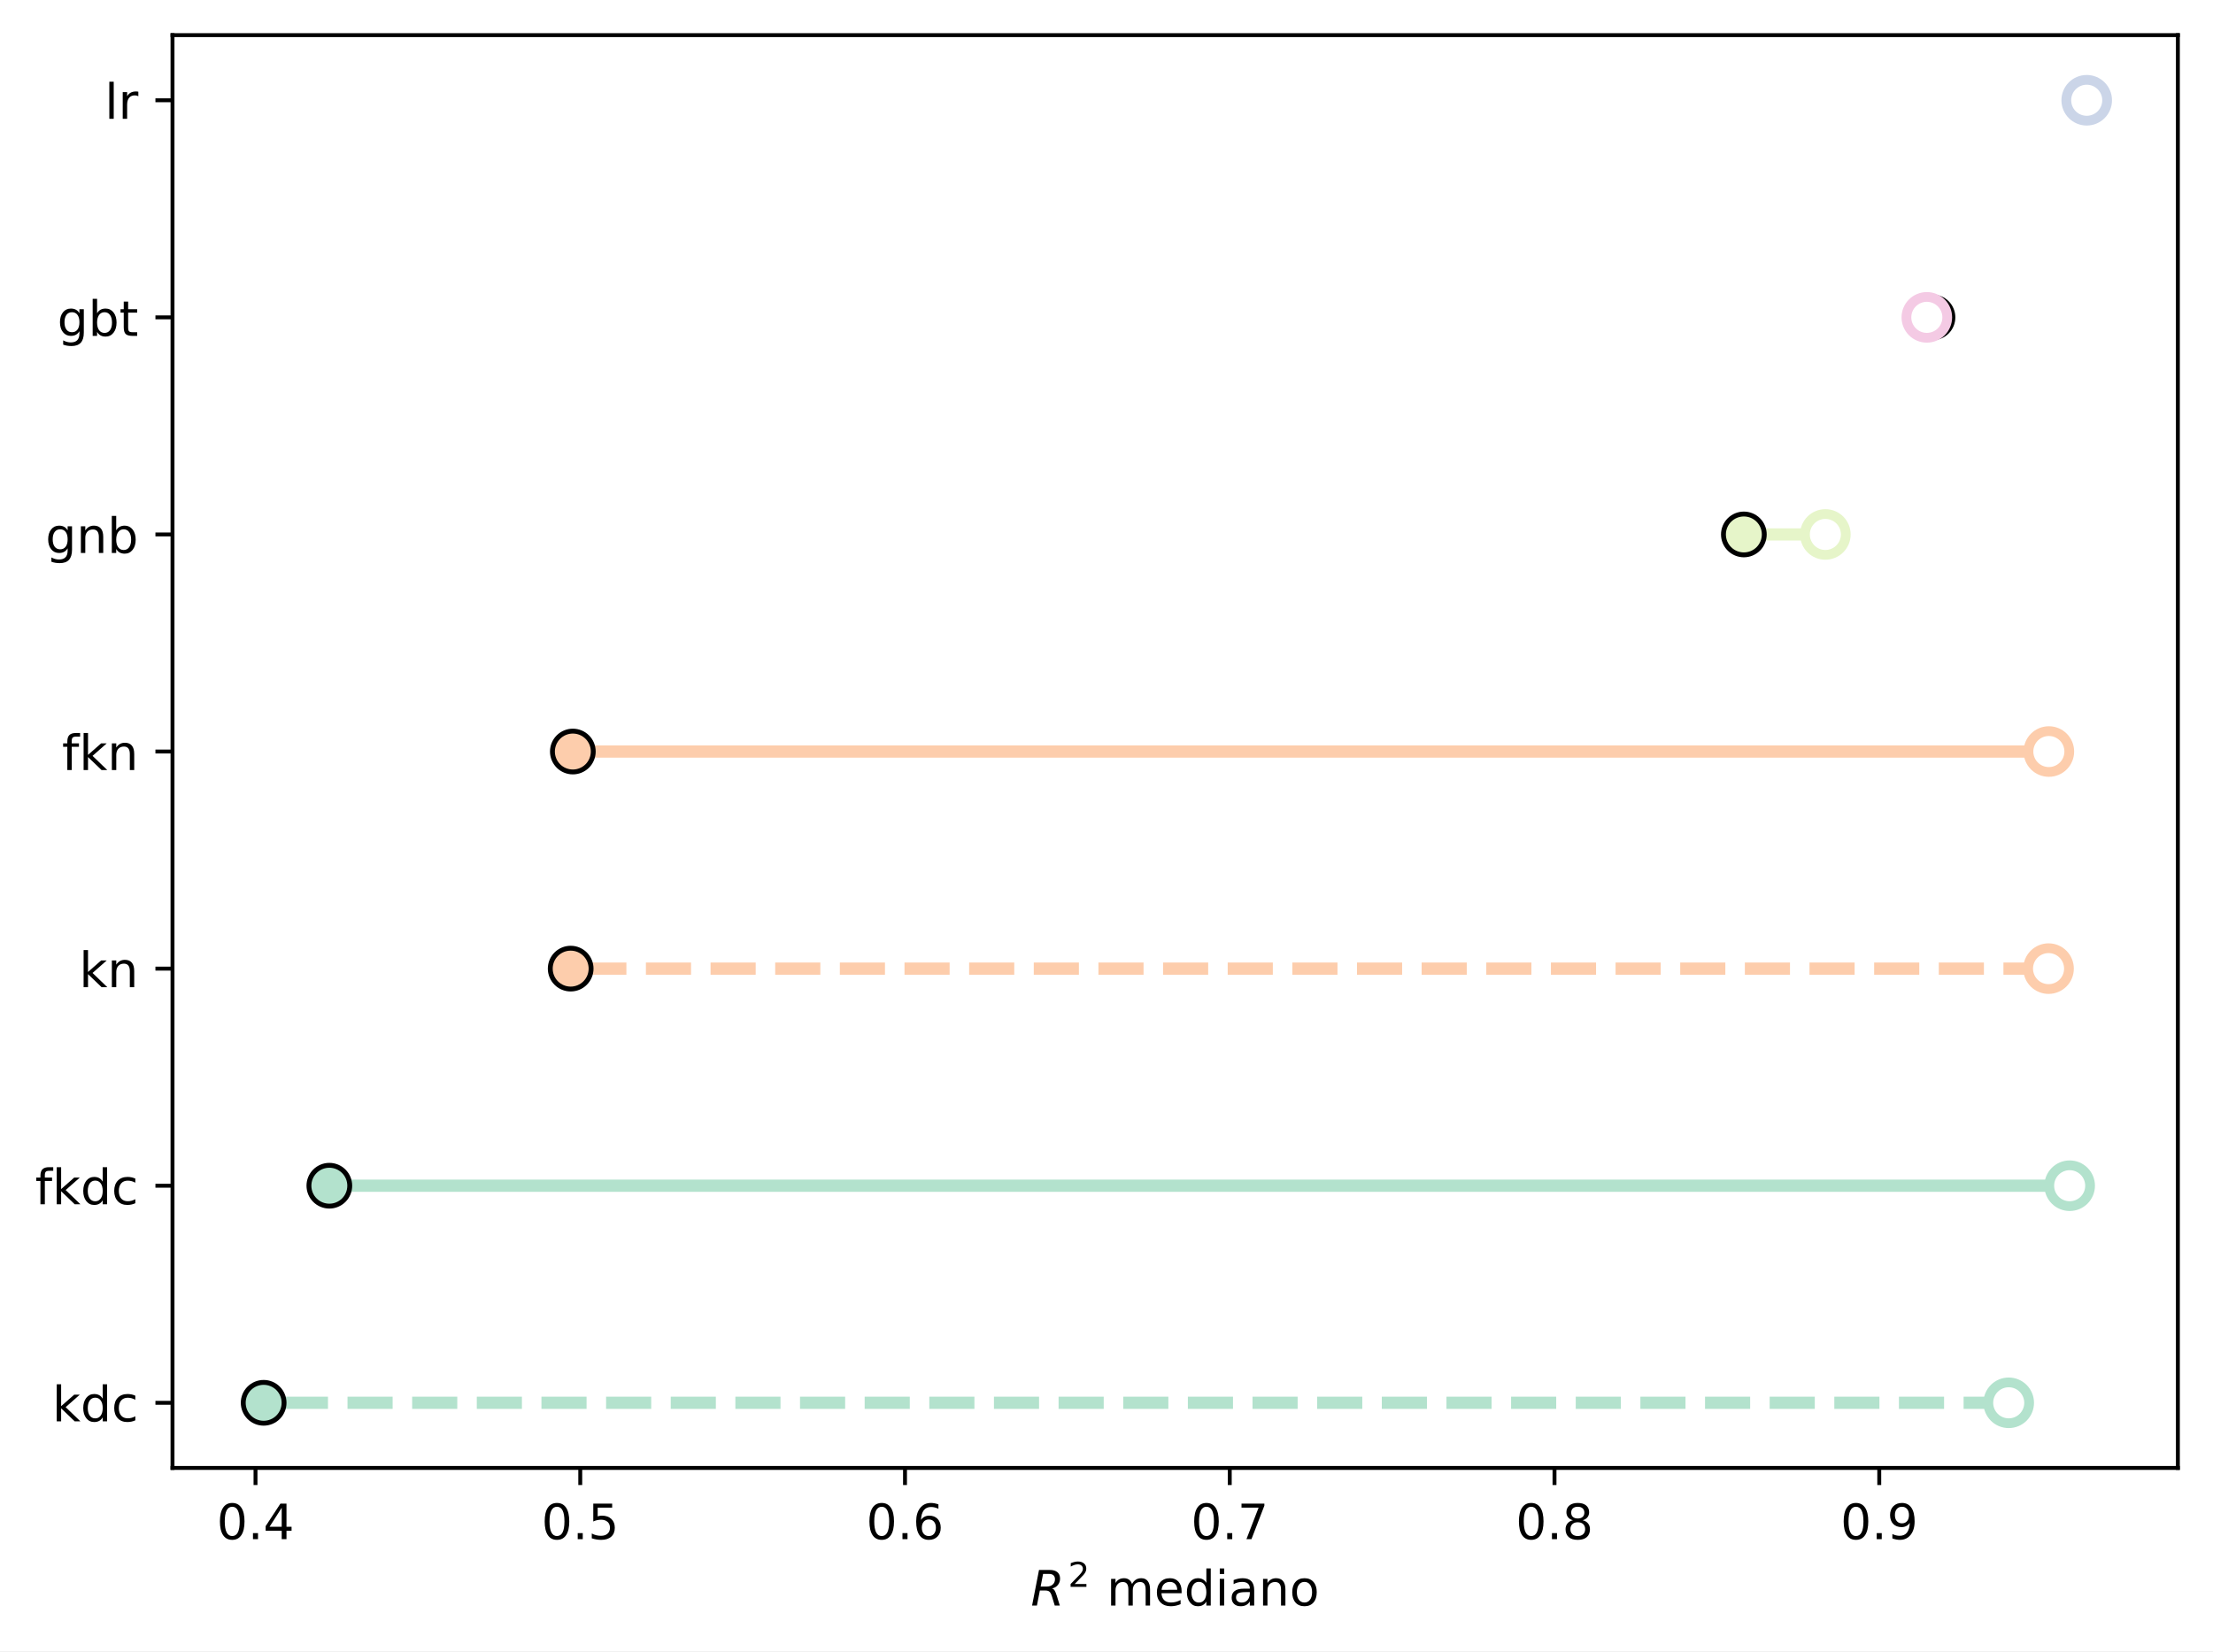
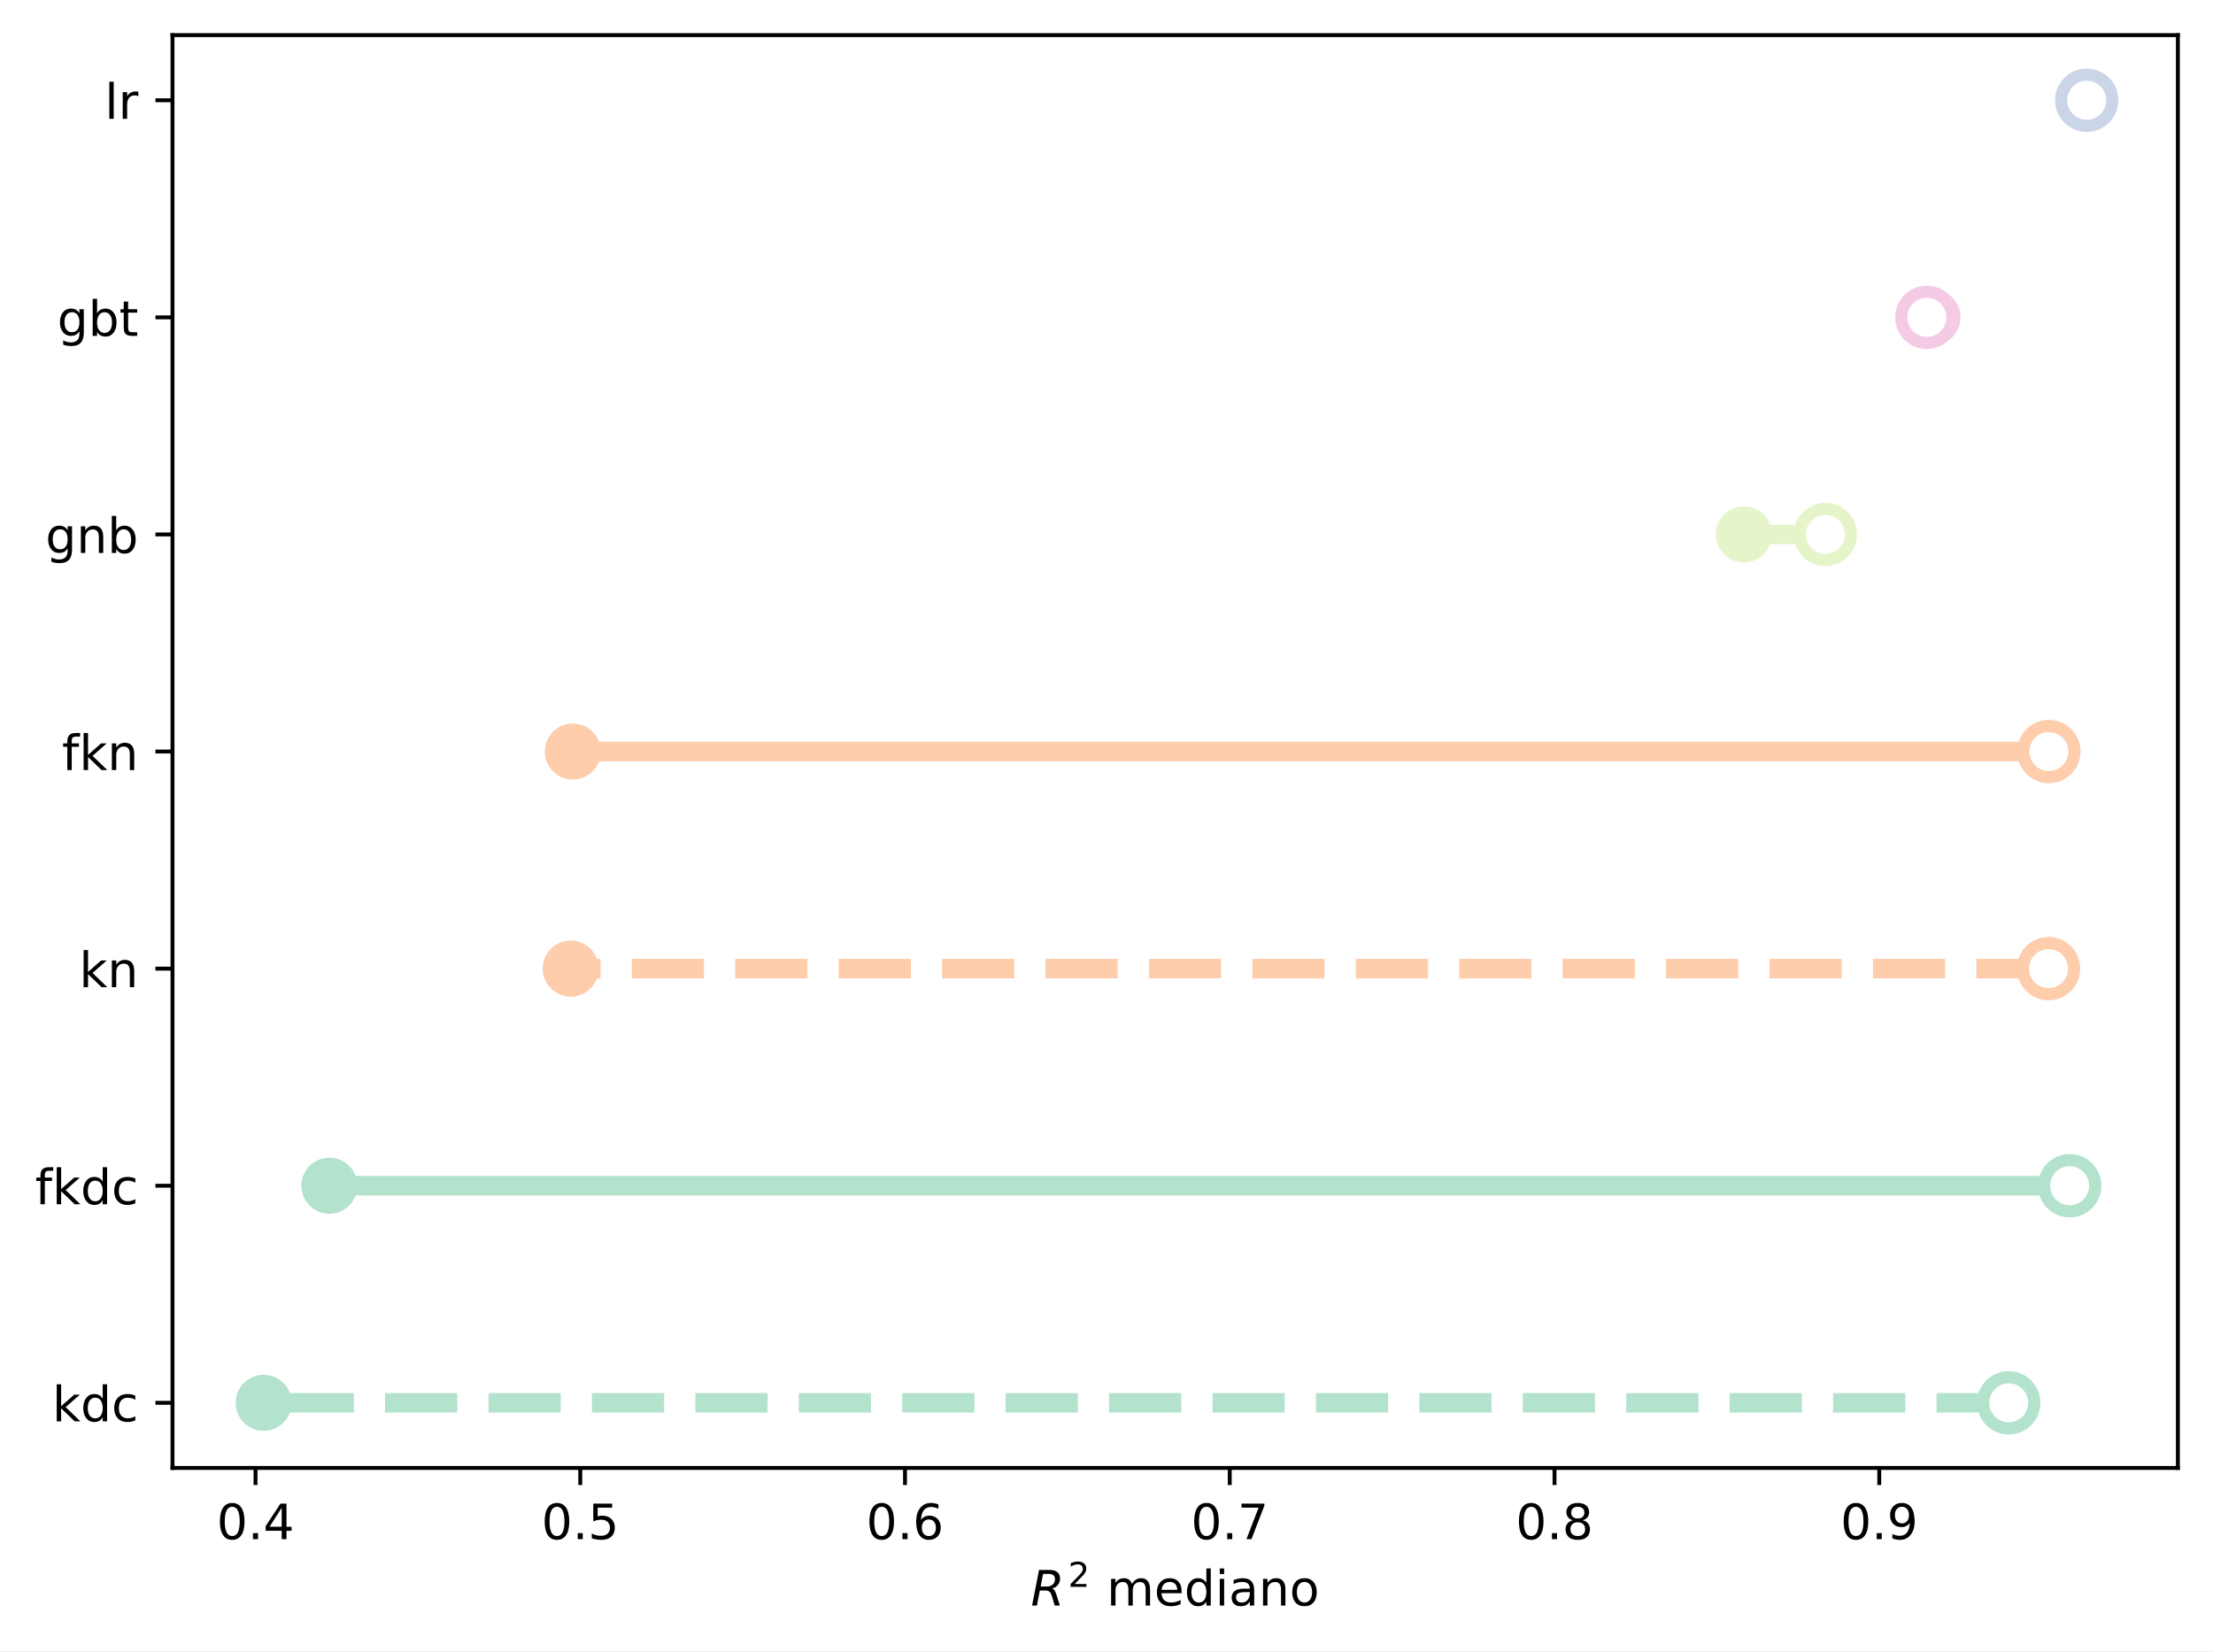
<svg xmlns="http://www.w3.org/2000/svg" xmlns:xlink="http://www.w3.org/1999/xlink" width="453.6pt" height="338.4pt" viewBox="0 0 453.6 338.4" version="1.1">
  <defs>
    <style type="text/css">*{stroke-linejoin: round; stroke-linecap: butt}</style>
  </defs>
  <g id="figure_1">
    <g id="patch_1">
      <path d="M 0 338.4  L 453.6 338.4  L 453.6 0  L 0 0  z " style="fill: #ffffff" />
    </g>
    <g id="axes_1">
      <g id="patch_2">
        <path d="M 35.358 300.844  L 446.4 300.844  L 446.4 7.2  L 35.358 7.2  z " style="fill: #ffffff" />
      </g>
      <g id="line2d_1">
-         <path d="M 411.729 287.496  L 54.042 287.496  " clip-path="url(#p0b9bec577f)" style="fill: none; stroke-dasharray: 9.25,4; stroke-dashoffset: 0; stroke: #b3e2cd; stroke-width: 2.5" />
+         <path d="M 411.729 287.496  L 54.042 287.496  " clip-path="url(#p0b9bec577f)" style="fill: none; stroke-dasharray: 14.8,6.4; stroke-dashoffset: 0; stroke: #b3e2cd; stroke-width: 4" />
      </g>
      <g id="line2d_2">
-         <path d="M 424.221 243.005  L 67.506 243.005  " clip-path="url(#p0b9bec577f)" style="fill: none; stroke: #b3e2cd; stroke-width: 2.5; stroke-linecap: square" />
+         <path d="M 424.221 243.005  L 67.506 243.005  " clip-path="url(#p0b9bec577f)" style="fill: none; stroke: #b3e2cd; stroke-width: 4; stroke-linecap: square" />
      </g>
      <g id="line2d_3">
-         <path d="M 419.894 198.513  L 116.973 198.513  " clip-path="url(#p0b9bec577f)" style="fill: none; stroke-dasharray: 9.25,4; stroke-dashoffset: 0; stroke: #fdcdac; stroke-width: 2.5" />
+         <path d="M 419.894 198.513  L 116.973 198.513  " clip-path="url(#p0b9bec577f)" style="fill: none; stroke-dasharray: 14.8,6.4; stroke-dashoffset: 0; stroke: #fdcdac; stroke-width: 4" />
      </g>
      <g id="line2d_4">
-         <path d="M 419.956 154.022  L 117.417 154.022  " clip-path="url(#p0b9bec577f)" style="fill: none; stroke: #fdcdac; stroke-width: 2.5; stroke-linecap: square" />
+         <path d="M 419.956 154.022  L 117.417 154.022  " clip-path="url(#p0b9bec577f)" style="fill: none; stroke: #fdcdac; stroke-width: 4; stroke-linecap: square" />
      </g>
      <g id="line2d_5">
-         <path d="M 374.147 109.53  L 357.441 109.53  " clip-path="url(#p0b9bec577f)" style="fill: none; stroke: #e6f5c9; stroke-width: 2.5; stroke-linecap: square" />
+         <path d="M 374.147 109.53  L 357.441 109.53  " clip-path="url(#p0b9bec577f)" style="fill: none; stroke: #e6f5c9; stroke-width: 4; stroke-linecap: square" />
      </g>
      <g id="line2d_6">
-         <path d="M 394.944 65.039  L 396.104 65.039  " clip-path="url(#p0b9bec577f)" style="fill: none; stroke: #f4cae4; stroke-width: 2.5; stroke-linecap: square" />
+         <path d="M 394.944 65.039  L 396.104 65.039  " clip-path="url(#p0b9bec577f)" style="fill: none; stroke: #f4cae4; stroke-width: 4; stroke-linecap: square" />
      </g>
      <g id="line2d_7">
-         <path d="M 427.716 20.547  L 427.386 20.547  " clip-path="url(#p0b9bec577f)" style="fill: none; stroke: #cbd5e8; stroke-width: 2.5; stroke-linecap: square" />
+         <path d="M 427.716 20.547  L 427.386 20.547  " clip-path="url(#p0b9bec577f)" style="fill: none; stroke: #cbd5e8; stroke-width: 4; stroke-linecap: square" />
      </g>
      <g id="matplotlib.axis_1">
        <g id="xtick_1">
          <g id="line2d_8">
            <defs>
              <path id="m38f3b05bbe" d="M 0 0  L 0 3.5  " style="stroke: #000000; stroke-width: 0.8" />
            </defs>
            <g>
              <use xlink:href="#m38f3b05bbe" x="52.372" y="300.844" style="stroke: #000000; stroke-width: 0.8" />
            </g>
          </g>
          <g id="text_1">
            <g transform="translate(44.42005 315.4422) scale(0.1 -0.1)">
              <defs>
                <path id="DejaVuSans-30" d="M 2034 4250  Q 1547 4250 1301 3770  Q 1056 3291 1056 2328  Q 1056 1369 1301 889  Q 1547 409 2034 409  Q 2525 409 2770 889  Q 3016 1369 3016 2328  Q 3016 3291 2770 3770  Q 2525 4250 2034 4250  z M 2034 4750  Q 2819 4750 3233 4129  Q 3647 3509 3647 2328  Q 3647 1150 3233 529  Q 2819 -91 2034 -91  Q 1250 -91 836 529  Q 422 1150 422 2328  Q 422 3509 836 4129  Q 1250 4750 2034 4750  z " transform="scale(0.015625)" />
                <path id="DejaVuSans-2e" d="M 684 794  L 1344 794  L 1344 0  L 684 0  L 684 794  z " transform="scale(0.015625)" />
                <path id="DejaVuSans-34" d="M 2419 4116  L 825 1625  L 2419 1625  L 2419 4116  z M 2253 4666  L 3047 4666  L 3047 1625  L 3713 1625  L 3713 1100  L 3047 1100  L 3047 0  L 2419 0  L 2419 1100  L 313 1100  L 313 1709  L 2253 4666  z " transform="scale(0.015625)" />
              </defs>
              <use xlink:href="#DejaVuSans-30" />
              <use xlink:href="#DejaVuSans-2e" transform="translate(63.62305 0)" />
              <use xlink:href="#DejaVuSans-34" transform="translate(95.41016 0)" />
            </g>
          </g>
        </g>
        <g id="xtick_2">
          <g id="line2d_9">
            <g>
              <use xlink:href="#m38f3b05bbe" x="118.936" y="300.844" style="stroke: #000000; stroke-width: 0.8" />
            </g>
          </g>
          <g id="text_2">
            <g transform="translate(110.9841 315.4422) scale(0.1 -0.1)">
              <defs>
                <path id="DejaVuSans-35" d="M 691 4666  L 3169 4666  L 3169 4134  L 1269 4134  L 1269 2991  Q 1406 3038 1543 3061  Q 1681 3084 1819 3084  Q 2600 3084 3056 2656  Q 3513 2228 3513 1497  Q 3513 744 3044 326  Q 2575 -91 1722 -91  Q 1428 -91 1123 -41  Q 819 9 494 109  L 494 744  Q 775 591 1075 516  Q 1375 441 1709 441  Q 2250 441 2565 725  Q 2881 1009 2881 1497  Q 2881 1984 2565 2268  Q 2250 2553 1709 2553  Q 1456 2553 1204 2497  Q 953 2441 691 2322  L 691 4666  z " transform="scale(0.015625)" />
              </defs>
              <use xlink:href="#DejaVuSans-30" />
              <use xlink:href="#DejaVuSans-2e" transform="translate(63.62305 0)" />
              <use xlink:href="#DejaVuSans-35" transform="translate(95.41016 0)" />
            </g>
          </g>
        </g>
        <g id="xtick_3">
          <g id="line2d_10">
            <g>
              <use xlink:href="#m38f3b05bbe" x="185.5" y="300.844" style="stroke: #000000; stroke-width: 0.8" />
            </g>
          </g>
          <g id="text_3">
            <g transform="translate(177.5481 315.4422) scale(0.1 -0.1)">
              <defs>
                <path id="DejaVuSans-36" d="M 2113 2584  Q 1688 2584 1439 2293  Q 1191 2003 1191 1497  Q 1191 994 1439 701  Q 1688 409 2113 409  Q 2538 409 2786 701  Q 3034 994 3034 1497  Q 3034 2003 2786 2293  Q 2538 2584 2113 2584  z M 3366 4563  L 3366 3988  Q 3128 4100 2886 4159  Q 2644 4219 2406 4219  Q 1781 4219 1451 3797  Q 1122 3375 1075 2522  Q 1259 2794 1537 2939  Q 1816 3084 2150 3084  Q 2853 3084 3261 2657  Q 3669 2231 3669 1497  Q 3669 778 3244 343  Q 2819 -91 2113 -91  Q 1303 -91 875 529  Q 447 1150 447 2328  Q 447 3434 972 4092  Q 1497 4750 2381 4750  Q 2619 4750 2861 4703  Q 3103 4656 3366 4563  z " transform="scale(0.015625)" />
              </defs>
              <use xlink:href="#DejaVuSans-30" />
              <use xlink:href="#DejaVuSans-2e" transform="translate(63.62305 0)" />
              <use xlink:href="#DejaVuSans-36" transform="translate(95.41016 0)" />
            </g>
          </g>
        </g>
        <g id="xtick_4">
          <g id="line2d_11">
            <g>
              <use xlink:href="#m38f3b05bbe" x="252.064" y="300.844" style="stroke: #000000; stroke-width: 0.8" />
            </g>
          </g>
          <g id="text_4">
            <g transform="translate(244.1121 315.4422) scale(0.1 -0.1)">
              <defs>
                <path id="DejaVuSans-37" d="M 525 4666  L 3525 4666  L 3525 4397  L 1831 0  L 1172 0  L 2766 4134  L 525 4134  L 525 4666  z " transform="scale(0.015625)" />
              </defs>
              <use xlink:href="#DejaVuSans-30" />
              <use xlink:href="#DejaVuSans-2e" transform="translate(63.62305 0)" />
              <use xlink:href="#DejaVuSans-37" transform="translate(95.41016 0)" />
            </g>
          </g>
        </g>
        <g id="xtick_5">
          <g id="line2d_12">
            <g>
              <use xlink:href="#m38f3b05bbe" x="318.628" y="300.844" style="stroke: #000000; stroke-width: 0.8" />
            </g>
          </g>
          <g id="text_5">
            <g transform="translate(310.6761 315.4422) scale(0.1 -0.1)">
              <defs>
                <path id="DejaVuSans-38" d="M 2034 2216  Q 1584 2216 1326 1975  Q 1069 1734 1069 1313  Q 1069 891 1326 650  Q 1584 409 2034 409  Q 2484 409 2743 651  Q 3003 894 3003 1313  Q 3003 1734 2745 1975  Q 2488 2216 2034 2216  z M 1403 2484  Q 997 2584 770 2862  Q 544 3141 544 3541  Q 544 4100 942 4425  Q 1341 4750 2034 4750  Q 2731 4750 3128 4425  Q 3525 4100 3525 3541  Q 3525 3141 3298 2862  Q 3072 2584 2669 2484  Q 3125 2378 3379 2068  Q 3634 1759 3634 1313  Q 3634 634 3220 271  Q 2806 -91 2034 -91  Q 1263 -91 848 271  Q 434 634 434 1313  Q 434 1759 690 2068  Q 947 2378 1403 2484  z M 1172 3481  Q 1172 3119 1398 2916  Q 1625 2713 2034 2713  Q 2441 2713 2670 2916  Q 2900 3119 2900 3481  Q 2900 3844 2670 4047  Q 2441 4250 2034 4250  Q 1625 4250 1398 4047  Q 1172 3844 1172 3481  z " transform="scale(0.015625)" />
              </defs>
              <use xlink:href="#DejaVuSans-30" />
              <use xlink:href="#DejaVuSans-2e" transform="translate(63.62305 0)" />
              <use xlink:href="#DejaVuSans-38" transform="translate(95.41016 0)" />
            </g>
          </g>
        </g>
        <g id="xtick_6">
          <g id="line2d_13">
            <g>
              <use xlink:href="#m38f3b05bbe" x="385.192" y="300.844" style="stroke: #000000; stroke-width: 0.8" />
            </g>
          </g>
          <g id="text_6">
            <g transform="translate(377.2401 315.4422) scale(0.1 -0.1)">
              <defs>
                <path id="DejaVuSans-39" d="M 703 97  L 703 672  Q 941 559 1184 500  Q 1428 441 1663 441  Q 2288 441 2617 861  Q 2947 1281 2994 2138  Q 2813 1869 2534 1725  Q 2256 1581 1919 1581  Q 1219 1581 811 2004  Q 403 2428 403 3163  Q 403 3881 828 4315  Q 1253 4750 1959 4750  Q 2769 4750 3195 4129  Q 3622 3509 3622 2328  Q 3622 1225 3098 567  Q 2575 -91 1691 -91  Q 1453 -91 1209 -44  Q 966 3 703 97  z M 1959 2075  Q 2384 2075 2632 2365  Q 2881 2656 2881 3163  Q 2881 3666 2632 3958  Q 2384 4250 1959 4250  Q 1534 4250 1286 3958  Q 1038 3666 1038 3163  Q 1038 2656 1286 2365  Q 1534 2075 1959 2075  z " transform="scale(0.015625)" />
              </defs>
              <use xlink:href="#DejaVuSans-30" />
              <use xlink:href="#DejaVuSans-2e" transform="translate(63.62305 0)" />
              <use xlink:href="#DejaVuSans-39" transform="translate(95.41016 0)" />
            </g>
          </g>
        </g>
        <g id="text_7">
          <g transform="translate(211.2789 329.1203) scale(0.1 -0.1)">
            <defs>
              <path id="DejaVuSans-Oblique-52" d="M 1613 4147  L 1294 2491  L 2106 2491  Q 2584 2491 2879 2755  Q 3175 3019 3175 3444  Q 3175 3784 2976 3965  Q 2778 4147 2406 4147  L 1613 4147  z M 2772 2241  Q 2972 2194 3105 2009  Q 3238 1825 3413 1275  L 3809 0  L 3144 0  L 2778 1197  Q 2638 1659 2453 1815  Q 2269 1972 1888 1972  L 1191 1972  L 806 0  L 172 0  L 1081 4666  L 2503 4666  Q 3150 4666 3495 4373  Q 3841 4081 3841 3531  Q 3841 3044 3547 2687  Q 3253 2331 2772 2241  z " transform="scale(0.015625)" />
              <path id="DejaVuSans-32" d="M 1228 531  L 3431 531  L 3431 0  L 469 0  L 469 531  Q 828 903 1448 1529  Q 2069 2156 2228 2338  Q 2531 2678 2651 2914  Q 2772 3150 2772 3378  Q 2772 3750 2511 3984  Q 2250 4219 1831 4219  Q 1534 4219 1204 4116  Q 875 4013 500 3803  L 500 4441  Q 881 4594 1212 4672  Q 1544 4750 1819 4750  Q 2544 4750 2975 4387  Q 3406 4025 3406 3419  Q 3406 3131 3298 2873  Q 3191 2616 2906 2266  Q 2828 2175 2409 1742  Q 1991 1309 1228 531  z " transform="scale(0.015625)" />
              <path id="DejaVuSans-20" transform="scale(0.015625)" />
              <path id="DejaVuSans-6d" d="M 3328 2828  Q 3544 3216 3844 3400  Q 4144 3584 4550 3584  Q 5097 3584 5394 3201  Q 5691 2819 5691 2113  L 5691 0  L 5113 0  L 5113 2094  Q 5113 2597 4934 2840  Q 4756 3084 4391 3084  Q 3944 3084 3684 2787  Q 3425 2491 3425 1978  L 3425 0  L 2847 0  L 2847 2094  Q 2847 2600 2669 2842  Q 2491 3084 2119 3084  Q 1678 3084 1418 2786  Q 1159 2488 1159 1978  L 1159 0  L 581 0  L 581 3500  L 1159 3500  L 1159 2956  Q 1356 3278 1631 3431  Q 1906 3584 2284 3584  Q 2666 3584 2933 3390  Q 3200 3197 3328 2828  z " transform="scale(0.015625)" />
              <path id="DejaVuSans-65" d="M 3597 1894  L 3597 1613  L 953 1613  Q 991 1019 1311 708  Q 1631 397 2203 397  Q 2534 397 2845 478  Q 3156 559 3463 722  L 3463 178  Q 3153 47 2828 -22  Q 2503 -91 2169 -91  Q 1331 -91 842 396  Q 353 884 353 1716  Q 353 2575 817 3079  Q 1281 3584 2069 3584  Q 2775 3584 3186 3129  Q 3597 2675 3597 1894  z M 3022 2063  Q 3016 2534 2758 2815  Q 2500 3097 2075 3097  Q 1594 3097 1305 2825  Q 1016 2553 972 2059  L 3022 2063  z " transform="scale(0.015625)" />
              <path id="DejaVuSans-64" d="M 2906 2969  L 2906 4863  L 3481 4863  L 3481 0  L 2906 0  L 2906 525  Q 2725 213 2448 61  Q 2172 -91 1784 -91  Q 1150 -91 751 415  Q 353 922 353 1747  Q 353 2572 751 3078  Q 1150 3584 1784 3584  Q 2172 3584 2448 3432  Q 2725 3281 2906 2969  z M 947 1747  Q 947 1113 1208 752  Q 1469 391 1925 391  Q 2381 391 2643 752  Q 2906 1113 2906 1747  Q 2906 2381 2643 2742  Q 2381 3103 1925 3103  Q 1469 3103 1208 2742  Q 947 2381 947 1747  z " transform="scale(0.015625)" />
              <path id="DejaVuSans-69" d="M 603 3500  L 1178 3500  L 1178 0  L 603 0  L 603 3500  z M 603 4863  L 1178 4863  L 1178 4134  L 603 4134  L 603 4863  z " transform="scale(0.015625)" />
              <path id="DejaVuSans-61" d="M 2194 1759  Q 1497 1759 1228 1600  Q 959 1441 959 1056  Q 959 750 1161 570  Q 1363 391 1709 391  Q 2188 391 2477 730  Q 2766 1069 2766 1631  L 2766 1759  L 2194 1759  z M 3341 1997  L 3341 0  L 2766 0  L 2766 531  Q 2569 213 2275 61  Q 1981 -91 1556 -91  Q 1019 -91 701 211  Q 384 513 384 1019  Q 384 1609 779 1909  Q 1175 2209 1959 2209  L 2766 2209  L 2766 2266  Q 2766 2663 2505 2880  Q 2244 3097 1772 3097  Q 1472 3097 1187 3025  Q 903 2953 641 2809  L 641 3341  Q 956 3463 1253 3523  Q 1550 3584 1831 3584  Q 2591 3584 2966 3190  Q 3341 2797 3341 1997  z " transform="scale(0.015625)" />
              <path id="DejaVuSans-6e" d="M 3513 2113  L 3513 0  L 2938 0  L 2938 2094  Q 2938 2591 2744 2837  Q 2550 3084 2163 3084  Q 1697 3084 1428 2787  Q 1159 2491 1159 1978  L 1159 0  L 581 0  L 581 3500  L 1159 3500  L 1159 2956  Q 1366 3272 1645 3428  Q 1925 3584 2291 3584  Q 2894 3584 3203 3211  Q 3513 2838 3513 2113  z " transform="scale(0.015625)" />
              <path id="DejaVuSans-6f" d="M 1959 3097  Q 1497 3097 1228 2736  Q 959 2375 959 1747  Q 959 1119 1226 758  Q 1494 397 1959 397  Q 2419 397 2687 759  Q 2956 1122 2956 1747  Q 2956 2369 2687 2733  Q 2419 3097 1959 3097  z M 1959 3584  Q 2709 3584 3137 3096  Q 3566 2609 3566 1747  Q 3566 888 3137 398  Q 2709 -91 1959 -91  Q 1206 -91 779 398  Q 353 888 353 1747  Q 353 2609 779 3096  Q 1206 3584 1959 3584  z " transform="scale(0.015625)" />
            </defs>
            <use xlink:href="#DejaVuSans-Oblique-52" transform="translate(0 0.765625)" />
            <use xlink:href="#DejaVuSans-32" transform="translate(76.49919 39.04688) scale(0.7)" />
            <use xlink:href="#DejaVuSans-20" transform="translate(123.7697 0.765625)" />
            <use xlink:href="#DejaVuSans-6d" transform="translate(155.5568 0.765625)" />
            <use xlink:href="#DejaVuSans-65" transform="translate(252.9689 0.765625)" />
            <use xlink:href="#DejaVuSans-64" transform="translate(314.4924 0.765625)" />
            <use xlink:href="#DejaVuSans-69" transform="translate(377.9689 0.765625)" />
            <use xlink:href="#DejaVuSans-61" transform="translate(405.7521 0.765625)" />
            <use xlink:href="#DejaVuSans-6e" transform="translate(467.0314 0.765625)" />
            <use xlink:href="#DejaVuSans-6f" transform="translate(530.4103 0.765625)" />
          </g>
        </g>
      </g>
      <g id="matplotlib.axis_2">
        <g id="ytick_1">
          <g id="line2d_14">
            <defs>
              <path id="mbd2f377c6c" d="M 0 0  L -3.5 0  " style="stroke: #000000; stroke-width: 0.8" />
            </defs>
            <g>
              <use xlink:href="#mbd2f377c6c" x="35.358" y="287.496" style="stroke: #000000; stroke-width: 0.8" />
            </g>
          </g>
          <g id="text_8">
            <g transform="translate(10.72031 291.2955) scale(0.1 -0.1)">
              <defs>
                <path id="DejaVuSans-6b" d="M 581 4863  L 1159 4863  L 1159 1991  L 2875 3500  L 3609 3500  L 1753 1863  L 3688 0  L 2938 0  L 1159 1709  L 1159 0  L 581 0  L 581 4863  z " transform="scale(0.015625)" />
                <path id="DejaVuSans-63" d="M 3122 3366  L 3122 2828  Q 2878 2963 2633 3030  Q 2388 3097 2138 3097  Q 1578 3097 1268 2742  Q 959 2388 959 1747  Q 959 1106 1268 751  Q 1578 397 2138 397  Q 2388 397 2633 464  Q 2878 531 3122 666  L 3122 134  Q 2881 22 2623 -34  Q 2366 -91 2075 -91  Q 1284 -91 818 406  Q 353 903 353 1747  Q 353 2603 823 3093  Q 1294 3584 2113 3584  Q 2378 3584 2631 3529  Q 2884 3475 3122 3366  z " transform="scale(0.015625)" />
              </defs>
              <use xlink:href="#DejaVuSans-6b" />
              <use xlink:href="#DejaVuSans-64" transform="translate(57.91016 0)" />
              <use xlink:href="#DejaVuSans-63" transform="translate(121.3867 0)" />
            </g>
          </g>
        </g>
        <g id="ytick_2">
          <g id="line2d_15">
            <g>
              <use xlink:href="#mbd2f377c6c" x="35.358" y="243.005" style="stroke: #000000; stroke-width: 0.8" />
            </g>
          </g>
          <g id="text_9">
            <g transform="translate(7.2 246.804) scale(0.1 -0.1)">
              <defs>
                <path id="DejaVuSans-66" d="M 2375 4863  L 2375 4384  L 1825 4384  Q 1516 4384 1395 4259  Q 1275 4134 1275 3809  L 1275 3500  L 2222 3500  L 2222 3053  L 1275 3053  L 1275 0  L 697 0  L 697 3053  L 147 3053  L 147 3500  L 697 3500  L 697 3744  Q 697 4328 969 4595  Q 1241 4863 1831 4863  L 2375 4863  z " transform="scale(0.015625)" />
              </defs>
              <use xlink:href="#DejaVuSans-66" />
              <use xlink:href="#DejaVuSans-6b" transform="translate(35.20508 0)" />
              <use xlink:href="#DejaVuSans-64" transform="translate(93.11523 0)" />
              <use xlink:href="#DejaVuSans-63" transform="translate(156.5918 0)" />
            </g>
          </g>
        </g>
        <g id="ytick_3">
          <g id="line2d_16">
            <g>
              <use xlink:href="#mbd2f377c6c" x="35.358" y="198.513" style="stroke: #000000; stroke-width: 0.8" />
            </g>
          </g>
          <g id="text_10">
            <g transform="translate(16.22969 202.3126) scale(0.1 -0.1)">
              <use xlink:href="#DejaVuSans-6b" />
              <use xlink:href="#DejaVuSans-6e" transform="translate(57.91016 0)" />
            </g>
          </g>
        </g>
        <g id="ytick_4">
          <g id="line2d_17">
            <g>
              <use xlink:href="#mbd2f377c6c" x="35.358" y="154.022" style="stroke: #000000; stroke-width: 0.8" />
            </g>
          </g>
          <g id="text_11">
            <g transform="translate(12.70937 157.8211) scale(0.1 -0.1)">
              <use xlink:href="#DejaVuSans-66" />
              <use xlink:href="#DejaVuSans-6b" transform="translate(35.20508 0)" />
              <use xlink:href="#DejaVuSans-6e" transform="translate(93.11523 0)" />
            </g>
          </g>
        </g>
        <g id="ytick_5">
          <g id="line2d_18">
            <g>
              <use xlink:href="#mbd2f377c6c" x="35.358" y="109.53" style="stroke: #000000; stroke-width: 0.8" />
            </g>
          </g>
          <g id="text_12">
            <g transform="translate(9.323438 113.3296) scale(0.1 -0.1)">
              <defs>
                <path id="DejaVuSans-67" d="M 2906 1791  Q 2906 2416 2648 2759  Q 2391 3103 1925 3103  Q 1463 3103 1205 2759  Q 947 2416 947 1791  Q 947 1169 1205 825  Q 1463 481 1925 481  Q 2391 481 2648 825  Q 2906 1169 2906 1791  z M 3481 434  Q 3481 -459 3084 -895  Q 2688 -1331 1869 -1331  Q 1566 -1331 1297 -1286  Q 1028 -1241 775 -1147  L 775 -588  Q 1028 -725 1275 -790  Q 1522 -856 1778 -856  Q 2344 -856 2625 -561  Q 2906 -266 2906 331  L 2906 616  Q 2728 306 2450 153  Q 2172 0 1784 0  Q 1141 0 747 490  Q 353 981 353 1791  Q 353 2603 747 3093  Q 1141 3584 1784 3584  Q 2172 3584 2450 3431  Q 2728 3278 2906 2969  L 2906 3500  L 3481 3500  L 3481 434  z " transform="scale(0.015625)" />
                <path id="DejaVuSans-62" d="M 3116 1747  Q 3116 2381 2855 2742  Q 2594 3103 2138 3103  Q 1681 3103 1420 2742  Q 1159 2381 1159 1747  Q 1159 1113 1420 752  Q 1681 391 2138 391  Q 2594 391 2855 752  Q 3116 1113 3116 1747  z M 1159 2969  Q 1341 3281 1617 3432  Q 1894 3584 2278 3584  Q 2916 3584 3314 3078  Q 3713 2572 3713 1747  Q 3713 922 3314 415  Q 2916 -91 2278 -91  Q 1894 -91 1617 61  Q 1341 213 1159 525  L 1159 0  L 581 0  L 581 4863  L 1159 4863  L 1159 2969  z " transform="scale(0.015625)" />
              </defs>
              <use xlink:href="#DejaVuSans-67" />
              <use xlink:href="#DejaVuSans-6e" transform="translate(63.47656 0)" />
              <use xlink:href="#DejaVuSans-62" transform="translate(126.8555 0)" />
            </g>
          </g>
        </g>
        <g id="ytick_6">
          <g id="line2d_19">
            <g>
              <use xlink:href="#mbd2f377c6c" x="35.358" y="65.039" style="stroke: #000000; stroke-width: 0.8" />
            </g>
          </g>
          <g id="text_13">
            <g transform="translate(11.74062 68.83814) scale(0.1 -0.1)">
              <defs>
                <path id="DejaVuSans-74" d="M 1172 4494  L 1172 3500  L 2356 3500  L 2356 3053  L 1172 3053  L 1172 1153  Q 1172 725 1289 603  Q 1406 481 1766 481  L 2356 481  L 2356 0  L 1766 0  Q 1100 0 847 248  Q 594 497 594 1153  L 594 3053  L 172 3053  L 172 3500  L 594 3500  L 594 4494  L 1172 4494  z " transform="scale(0.015625)" />
              </defs>
              <use xlink:href="#DejaVuSans-67" />
              <use xlink:href="#DejaVuSans-62" transform="translate(63.47656 0)" />
              <use xlink:href="#DejaVuSans-74" transform="translate(126.9531 0)" />
            </g>
          </g>
        </g>
        <g id="ytick_7">
          <g id="line2d_20">
            <g>
              <use xlink:href="#mbd2f377c6c" x="35.358" y="20.547" style="stroke: #000000; stroke-width: 0.8" />
            </g>
          </g>
          <g id="text_14">
            <g transform="translate(21.46875 24.34666) scale(0.1 -0.1)">
              <defs>
                <path id="DejaVuSans-6c" d="M 603 4863  L 1178 4863  L 1178 0  L 603 0  L 603 4863  z " transform="scale(0.015625)" />
                <path id="DejaVuSans-72" d="M 2631 2963  Q 2534 3019 2420 3045  Q 2306 3072 2169 3072  Q 1681 3072 1420 2755  Q 1159 2438 1159 1844  L 1159 0  L 581 0  L 581 3500  L 1159 3500  L 1159 2956  Q 1341 3275 1631 3429  Q 1922 3584 2338 3584  Q 2397 3584 2469 3576  Q 2541 3569 2628 3553  L 2631 2963  z " transform="scale(0.015625)" />
              </defs>
              <use xlink:href="#DejaVuSans-6c" />
              <use xlink:href="#DejaVuSans-72" transform="translate(27.7832 0)" />
            </g>
          </g>
        </g>
      </g>
      <g id="PathCollection_1">
        <defs>
-           <path id="mc43c6efc77" d="M 0 4.183  C 1.109 4.183 2.174 3.743 2.958 2.958  C 3.743 2.174 4.183 1.109 4.183 0  C 4.183 -1.109 3.743 -2.174 2.958 -2.958  C 2.174 -3.743 1.109 -4.183 0 -4.183  C -1.109 -4.183 -2.174 -3.743 -2.958 -2.958  C -3.743 -2.174 -4.183 -1.109 -4.183 0  C -4.183 1.109 -3.743 2.174 -2.958 2.958  C -2.174 3.743 -1.109 4.183 0 4.183  z " style="stroke: #000000" />
-         </defs>
-         <g clip-path="url(#p0b9bec577f)">
-           <use xlink:href="#mc43c6efc77" x="54.042" y="287.496" style="fill: #b3e2cd; stroke: #000000" />
+           <path id="m1665d279d3" d="M 0 5.244  C 1.391 5.244 2.725 4.691 3.708 3.708  C 4.691 2.725 5.244 1.391 5.244 0  C 5.244 -1.391 4.691 -2.725 3.708 -3.708  C 2.725 -4.691 1.391 -5.244 0 -5.244  C -1.391 -5.244 -2.725 -4.691 -3.708 -3.708  C -4.691 -2.725 -5.244 -1.391 -5.244 0  C -5.244 1.391 -4.691 2.725 -3.708 3.708  C -2.725 4.691 -1.391 5.244 0 5.244  z " style="stroke: #b3e2cd" />
+         </defs>
+         <g clip-path="url(#p0b9bec577f)">
+           <use xlink:href="#m1665d279d3" x="54.042" y="287.496" style="fill: #b3e2cd; stroke: #b3e2cd" />
        </g>
      </g>
      <g id="PathCollection_2">
        <defs>
-           <path id="m9fbe4a47ba" d="M 0 4.183  C 1.109 4.183 2.174 3.743 2.958 2.958  C 3.743 2.174 4.183 1.109 4.183 0  C 4.183 -1.109 3.743 -2.174 2.958 -2.958  C 2.174 -3.743 1.109 -4.183 0 -4.183  C -1.109 -4.183 -2.174 -3.743 -2.958 -2.958  C -3.743 -2.174 -4.183 -1.109 -4.183 0  C -4.183 1.109 -3.743 2.174 -2.958 2.958  C -2.174 3.743 -1.109 4.183 0 4.183  z " style="stroke: #b3e2cd; stroke-width: 2" />
-         </defs>
-         <g clip-path="url(#p0b9bec577f)">
-           <use xlink:href="#m9fbe4a47ba" x="411.729" y="287.496" style="fill: #ffffff; stroke: #b3e2cd; stroke-width: 2" />
+           <path id="m193801189d" d="M 0 5.244  C 1.391 5.244 2.725 4.691 3.708 3.708  C 4.691 2.725 5.244 1.391 5.244 0  C 5.244 -1.391 4.691 -2.725 3.708 -3.708  C 2.725 -4.691 1.391 -5.244 0 -5.244  C -1.391 -5.244 -2.725 -4.691 -3.708 -3.708  C -4.691 -2.725 -5.244 -1.391 -5.244 0  C -5.244 1.391 -4.691 2.725 -3.708 3.708  C -2.725 4.691 -1.391 5.244 0 5.244  z " style="stroke: #b3e2cd; stroke-width: 2.5" />
+         </defs>
+         <g clip-path="url(#p0b9bec577f)">
+           <use xlink:href="#m193801189d" x="411.729" y="287.496" style="fill: #ffffff; stroke: #b3e2cd; stroke-width: 2.5" />
        </g>
      </g>
      <g id="PathCollection_3">
        <g clip-path="url(#p0b9bec577f)">
-           <use xlink:href="#mc43c6efc77" x="67.506" y="243.005" style="fill: #b3e2cd; stroke: #000000" />
+           <use xlink:href="#m1665d279d3" x="67.506" y="243.005" style="fill: #b3e2cd; stroke: #b3e2cd" />
        </g>
      </g>
      <g id="PathCollection_4">
        <g clip-path="url(#p0b9bec577f)">
-           <use xlink:href="#m9fbe4a47ba" x="424.221" y="243.005" style="fill: #ffffff; stroke: #b3e2cd; stroke-width: 2" />
+           <use xlink:href="#m193801189d" x="424.221" y="243.005" style="fill: #ffffff; stroke: #b3e2cd; stroke-width: 2.5" />
        </g>
      </g>
      <g id="PathCollection_5">
        <defs>
-           <path id="m2620cee65f" d="M 0 4.183  C 1.109 4.183 2.174 3.743 2.958 2.958  C 3.743 2.174 4.183 1.109 4.183 0  C 4.183 -1.109 3.743 -2.174 2.958 -2.958  C 2.174 -3.743 1.109 -4.183 0 -4.183  C -1.109 -4.183 -2.174 -3.743 -2.958 -2.958  C -3.743 -2.174 -4.183 -1.109 -4.183 0  C -4.183 1.109 -3.743 2.174 -2.958 2.958  C -2.174 3.743 -1.109 4.183 0 4.183  z " style="stroke: #000000" />
-         </defs>
-         <g clip-path="url(#p0b9bec577f)">
-           <use xlink:href="#m2620cee65f" x="116.973" y="198.513" style="fill: #fdcdac; stroke: #000000" />
+           <path id="me0c710c69c" d="M 0 5.244  C 1.391 5.244 2.725 4.691 3.708 3.708  C 4.691 2.725 5.244 1.391 5.244 0  C 5.244 -1.391 4.691 -2.725 3.708 -3.708  C 2.725 -4.691 1.391 -5.244 0 -5.244  C -1.391 -5.244 -2.725 -4.691 -3.708 -3.708  C -4.691 -2.725 -5.244 -1.391 -5.244 0  C -5.244 1.391 -4.691 2.725 -3.708 3.708  C -2.725 4.691 -1.391 5.244 0 5.244  z " style="stroke: #fdcdac" />
+         </defs>
+         <g clip-path="url(#p0b9bec577f)">
+           <use xlink:href="#me0c710c69c" x="116.973" y="198.513" style="fill: #fdcdac; stroke: #fdcdac" />
        </g>
      </g>
      <g id="PathCollection_6">
        <defs>
-           <path id="m2ed70eaf12" d="M 0 4.183  C 1.109 4.183 2.174 3.743 2.958 2.958  C 3.743 2.174 4.183 1.109 4.183 0  C 4.183 -1.109 3.743 -2.174 2.958 -2.958  C 2.174 -3.743 1.109 -4.183 0 -4.183  C -1.109 -4.183 -2.174 -3.743 -2.958 -2.958  C -3.743 -2.174 -4.183 -1.109 -4.183 0  C -4.183 1.109 -3.743 2.174 -2.958 2.958  C -2.174 3.743 -1.109 4.183 0 4.183  z " style="stroke: #fdcdac; stroke-width: 2" />
-         </defs>
-         <g clip-path="url(#p0b9bec577f)">
-           <use xlink:href="#m2ed70eaf12" x="419.894" y="198.513" style="fill: #ffffff; stroke: #fdcdac; stroke-width: 2" />
+           <path id="ma60427dc86" d="M 0 5.244  C 1.391 5.244 2.725 4.691 3.708 3.708  C 4.691 2.725 5.244 1.391 5.244 0  C 5.244 -1.391 4.691 -2.725 3.708 -3.708  C 2.725 -4.691 1.391 -5.244 0 -5.244  C -1.391 -5.244 -2.725 -4.691 -3.708 -3.708  C -4.691 -2.725 -5.244 -1.391 -5.244 0  C -5.244 1.391 -4.691 2.725 -3.708 3.708  C -2.725 4.691 -1.391 5.244 0 5.244  z " style="stroke: #fdcdac; stroke-width: 2.5" />
+         </defs>
+         <g clip-path="url(#p0b9bec577f)">
+           <use xlink:href="#ma60427dc86" x="419.894" y="198.513" style="fill: #ffffff; stroke: #fdcdac; stroke-width: 2.5" />
        </g>
      </g>
      <g id="PathCollection_7">
        <g clip-path="url(#p0b9bec577f)">
-           <use xlink:href="#m2620cee65f" x="117.417" y="154.022" style="fill: #fdcdac; stroke: #000000" />
+           <use xlink:href="#me0c710c69c" x="117.417" y="154.022" style="fill: #fdcdac; stroke: #fdcdac" />
        </g>
      </g>
      <g id="PathCollection_8">
        <g clip-path="url(#p0b9bec577f)">
-           <use xlink:href="#m2ed70eaf12" x="419.956" y="154.022" style="fill: #ffffff; stroke: #fdcdac; stroke-width: 2" />
+           <use xlink:href="#ma60427dc86" x="419.956" y="154.022" style="fill: #ffffff; stroke: #fdcdac; stroke-width: 2.5" />
        </g>
      </g>
      <g id="PathCollection_9">
        <defs>
-           <path id="mc0f73fe327" d="M 0 4.183  C 1.109 4.183 2.174 3.743 2.958 2.958  C 3.743 2.174 4.183 1.109 4.183 0  C 4.183 -1.109 3.743 -2.174 2.958 -2.958  C 2.174 -3.743 1.109 -4.183 0 -4.183  C -1.109 -4.183 -2.174 -3.743 -2.958 -2.958  C -3.743 -2.174 -4.183 -1.109 -4.183 0  C -4.183 1.109 -3.743 2.174 -2.958 2.958  C -2.174 3.743 -1.109 4.183 0 4.183  z " style="stroke: #000000" />
-         </defs>
-         <g clip-path="url(#p0b9bec577f)">
-           <use xlink:href="#mc0f73fe327" x="357.441" y="109.53" style="fill: #e6f5c9; stroke: #000000" />
+           <path id="mc347e6bb19" d="M 0 5.244  C 1.391 5.244 2.725 4.691 3.708 3.708  C 4.691 2.725 5.244 1.391 5.244 0  C 5.244 -1.391 4.691 -2.725 3.708 -3.708  C 2.725 -4.691 1.391 -5.244 0 -5.244  C -1.391 -5.244 -2.725 -4.691 -3.708 -3.708  C -4.691 -2.725 -5.244 -1.391 -5.244 0  C -5.244 1.391 -4.691 2.725 -3.708 3.708  C -2.725 4.691 -1.391 5.244 0 5.244  z " style="stroke: #e6f5c9" />
+         </defs>
+         <g clip-path="url(#p0b9bec577f)">
+           <use xlink:href="#mc347e6bb19" x="357.441" y="109.53" style="fill: #e6f5c9; stroke: #e6f5c9" />
        </g>
      </g>
      <g id="PathCollection_10">
        <defs>
-           <path id="ma31b6b790f" d="M 0 4.183  C 1.109 4.183 2.174 3.743 2.958 2.958  C 3.743 2.174 4.183 1.109 4.183 0  C 4.183 -1.109 3.743 -2.174 2.958 -2.958  C 2.174 -3.743 1.109 -4.183 0 -4.183  C -1.109 -4.183 -2.174 -3.743 -2.958 -2.958  C -3.743 -2.174 -4.183 -1.109 -4.183 0  C -4.183 1.109 -3.743 2.174 -2.958 2.958  C -2.174 3.743 -1.109 4.183 0 4.183  z " style="stroke: #e6f5c9; stroke-width: 2" />
-         </defs>
-         <g clip-path="url(#p0b9bec577f)">
-           <use xlink:href="#ma31b6b790f" x="374.147" y="109.53" style="fill: #ffffff; stroke: #e6f5c9; stroke-width: 2" />
+           <path id="m69fabe92b5" d="M 0 5.244  C 1.391 5.244 2.725 4.691 3.708 3.708  C 4.691 2.725 5.244 1.391 5.244 0  C 5.244 -1.391 4.691 -2.725 3.708 -3.708  C 2.725 -4.691 1.391 -5.244 0 -5.244  C -1.391 -5.244 -2.725 -4.691 -3.708 -3.708  C -4.691 -2.725 -5.244 -1.391 -5.244 0  C -5.244 1.391 -4.691 2.725 -3.708 3.708  C -2.725 4.691 -1.391 5.244 0 5.244  z " style="stroke: #e6f5c9; stroke-width: 2.5" />
+         </defs>
+         <g clip-path="url(#p0b9bec577f)">
+           <use xlink:href="#m69fabe92b5" x="374.147" y="109.53" style="fill: #ffffff; stroke: #e6f5c9; stroke-width: 2.5" />
        </g>
      </g>
      <g id="PathCollection_11">
        <defs>
-           <path id="m232375f473" d="M 0 4.183  C 1.109 4.183 2.174 3.743 2.958 2.958  C 3.743 2.174 4.183 1.109 4.183 0  C 4.183 -1.109 3.743 -2.174 2.958 -2.958  C 2.174 -3.743 1.109 -4.183 0 -4.183  C -1.109 -4.183 -2.174 -3.743 -2.958 -2.958  C -3.743 -2.174 -4.183 -1.109 -4.183 0  C -4.183 1.109 -3.743 2.174 -2.958 2.958  C -2.174 3.743 -1.109 4.183 0 4.183  z " style="stroke: #000000" />
-         </defs>
-         <g clip-path="url(#p0b9bec577f)">
-           <use xlink:href="#m232375f473" x="396.104" y="65.039" style="fill: #f4cae4; stroke: #000000" />
+           <path id="mb1bd280dfe" d="M 0 5.244  C 1.391 5.244 2.725 4.691 3.708 3.708  C 4.691 2.725 5.244 1.391 5.244 0  C 5.244 -1.391 4.691 -2.725 3.708 -3.708  C 2.725 -4.691 1.391 -5.244 0 -5.244  C -1.391 -5.244 -2.725 -4.691 -3.708 -3.708  C -4.691 -2.725 -5.244 -1.391 -5.244 0  C -5.244 1.391 -4.691 2.725 -3.708 3.708  C -2.725 4.691 -1.391 5.244 0 5.244  z " style="stroke: #f4cae4" />
+         </defs>
+         <g clip-path="url(#p0b9bec577f)">
+           <use xlink:href="#mb1bd280dfe" x="396.104" y="65.039" style="fill: #f4cae4; stroke: #f4cae4" />
        </g>
      </g>
      <g id="PathCollection_12">
        <defs>
-           <path id="m3a1a864c7f" d="M 0 4.183  C 1.109 4.183 2.174 3.743 2.958 2.958  C 3.743 2.174 4.183 1.109 4.183 0  C 4.183 -1.109 3.743 -2.174 2.958 -2.958  C 2.174 -3.743 1.109 -4.183 0 -4.183  C -1.109 -4.183 -2.174 -3.743 -2.958 -2.958  C -3.743 -2.174 -4.183 -1.109 -4.183 0  C -4.183 1.109 -3.743 2.174 -2.958 2.958  C -2.174 3.743 -1.109 4.183 0 4.183  z " style="stroke: #f4cae4; stroke-width: 2" />
-         </defs>
-         <g clip-path="url(#p0b9bec577f)">
-           <use xlink:href="#m3a1a864c7f" x="394.944" y="65.039" style="fill: #ffffff; stroke: #f4cae4; stroke-width: 2" />
+           <path id="ma5d2a990d5" d="M 0 5.244  C 1.391 5.244 2.725 4.691 3.708 3.708  C 4.691 2.725 5.244 1.391 5.244 0  C 5.244 -1.391 4.691 -2.725 3.708 -3.708  C 2.725 -4.691 1.391 -5.244 0 -5.244  C -1.391 -5.244 -2.725 -4.691 -3.708 -3.708  C -4.691 -2.725 -5.244 -1.391 -5.244 0  C -5.244 1.391 -4.691 2.725 -3.708 3.708  C -2.725 4.691 -1.391 5.244 0 5.244  z " style="stroke: #f4cae4; stroke-width: 2.5" />
+         </defs>
+         <g clip-path="url(#p0b9bec577f)">
+           <use xlink:href="#ma5d2a990d5" x="394.944" y="65.039" style="fill: #ffffff; stroke: #f4cae4; stroke-width: 2.5" />
        </g>
      </g>
      <g id="PathCollection_13">
        <defs>
-           <path id="m4271cac043" d="M 0 4.183  C 1.109 4.183 2.174 3.743 2.958 2.958  C 3.743 2.174 4.183 1.109 4.183 0  C 4.183 -1.109 3.743 -2.174 2.958 -2.958  C 2.174 -3.743 1.109 -4.183 0 -4.183  C -1.109 -4.183 -2.174 -3.743 -2.958 -2.958  C -3.743 -2.174 -4.183 -1.109 -4.183 0  C -4.183 1.109 -3.743 2.174 -2.958 2.958  C -2.174 3.743 -1.109 4.183 0 4.183  z " style="stroke: #000000" />
-         </defs>
-         <g clip-path="url(#p0b9bec577f)">
-           <use xlink:href="#m4271cac043" x="427.386" y="20.547" style="fill: #cbd5e8; stroke: #000000" />
+           <path id="mf907cb4a8f" d="M 0 5.244  C 1.391 5.244 2.725 4.691 3.708 3.708  C 4.691 2.725 5.244 1.391 5.244 0  C 5.244 -1.391 4.691 -2.725 3.708 -3.708  C 2.725 -4.691 1.391 -5.244 0 -5.244  C -1.391 -5.244 -2.725 -4.691 -3.708 -3.708  C -4.691 -2.725 -5.244 -1.391 -5.244 0  C -5.244 1.391 -4.691 2.725 -3.708 3.708  C -2.725 4.691 -1.391 5.244 0 5.244  z " style="stroke: #cbd5e8" />
+         </defs>
+         <g clip-path="url(#p0b9bec577f)">
+           <use xlink:href="#mf907cb4a8f" x="427.386" y="20.547" style="fill: #cbd5e8; stroke: #cbd5e8" />
        </g>
      </g>
      <g id="PathCollection_14">
        <defs>
-           <path id="mf19dd110a5" d="M 0 4.183  C 1.109 4.183 2.174 3.743 2.958 2.958  C 3.743 2.174 4.183 1.109 4.183 0  C 4.183 -1.109 3.743 -2.174 2.958 -2.958  C 2.174 -3.743 1.109 -4.183 0 -4.183  C -1.109 -4.183 -2.174 -3.743 -2.958 -2.958  C -3.743 -2.174 -4.183 -1.109 -4.183 0  C -4.183 1.109 -3.743 2.174 -2.958 2.958  C -2.174 3.743 -1.109 4.183 0 4.183  z " style="stroke: #cbd5e8; stroke-width: 2" />
-         </defs>
-         <g clip-path="url(#p0b9bec577f)">
-           <use xlink:href="#mf19dd110a5" x="427.716" y="20.547" style="fill: #ffffff; stroke: #cbd5e8; stroke-width: 2" />
+           <path id="m693ed2e438" d="M 0 5.244  C 1.391 5.244 2.725 4.691 3.708 3.708  C 4.691 2.725 5.244 1.391 5.244 0  C 5.244 -1.391 4.691 -2.725 3.708 -3.708  C 2.725 -4.691 1.391 -5.244 0 -5.244  C -1.391 -5.244 -2.725 -4.691 -3.708 -3.708  C -4.691 -2.725 -5.244 -1.391 -5.244 0  C -5.244 1.391 -4.691 2.725 -3.708 3.708  C -2.725 4.691 -1.391 5.244 0 5.244  z " style="stroke: #cbd5e8; stroke-width: 2.5" />
+         </defs>
+         <g clip-path="url(#p0b9bec577f)">
+           <use xlink:href="#m693ed2e438" x="427.716" y="20.547" style="fill: #ffffff; stroke: #cbd5e8; stroke-width: 2.5" />
        </g>
      </g>
      <g id="patch_3">
        <path d="M 35.358 300.844  L 35.358 7.2  " style="fill: none; stroke: #000000; stroke-width: 0.8; stroke-linejoin: miter; stroke-linecap: square" />
      </g>
      <g id="patch_4">
        <path d="M 446.4 300.844  L 446.4 7.2  " style="fill: none; stroke: #000000; stroke-width: 0.8; stroke-linejoin: miter; stroke-linecap: square" />
      </g>
      <g id="patch_5">
        <path d="M 35.358 300.844  L 446.4 300.844  " style="fill: none; stroke: #000000; stroke-width: 0.8; stroke-linejoin: miter; stroke-linecap: square" />
      </g>
      <g id="patch_6">
        <path d="M 35.358 7.2  L 446.4 7.2  " style="fill: none; stroke: #000000; stroke-width: 0.8; stroke-linejoin: miter; stroke-linecap: square" />
      </g>
    </g>
  </g>
  <defs>
    <clipPath id="p0b9bec577f">
      <rect x="35.358" y="7.2" width="411.042" height="293.644" />
    </clipPath>
  </defs>
</svg>
